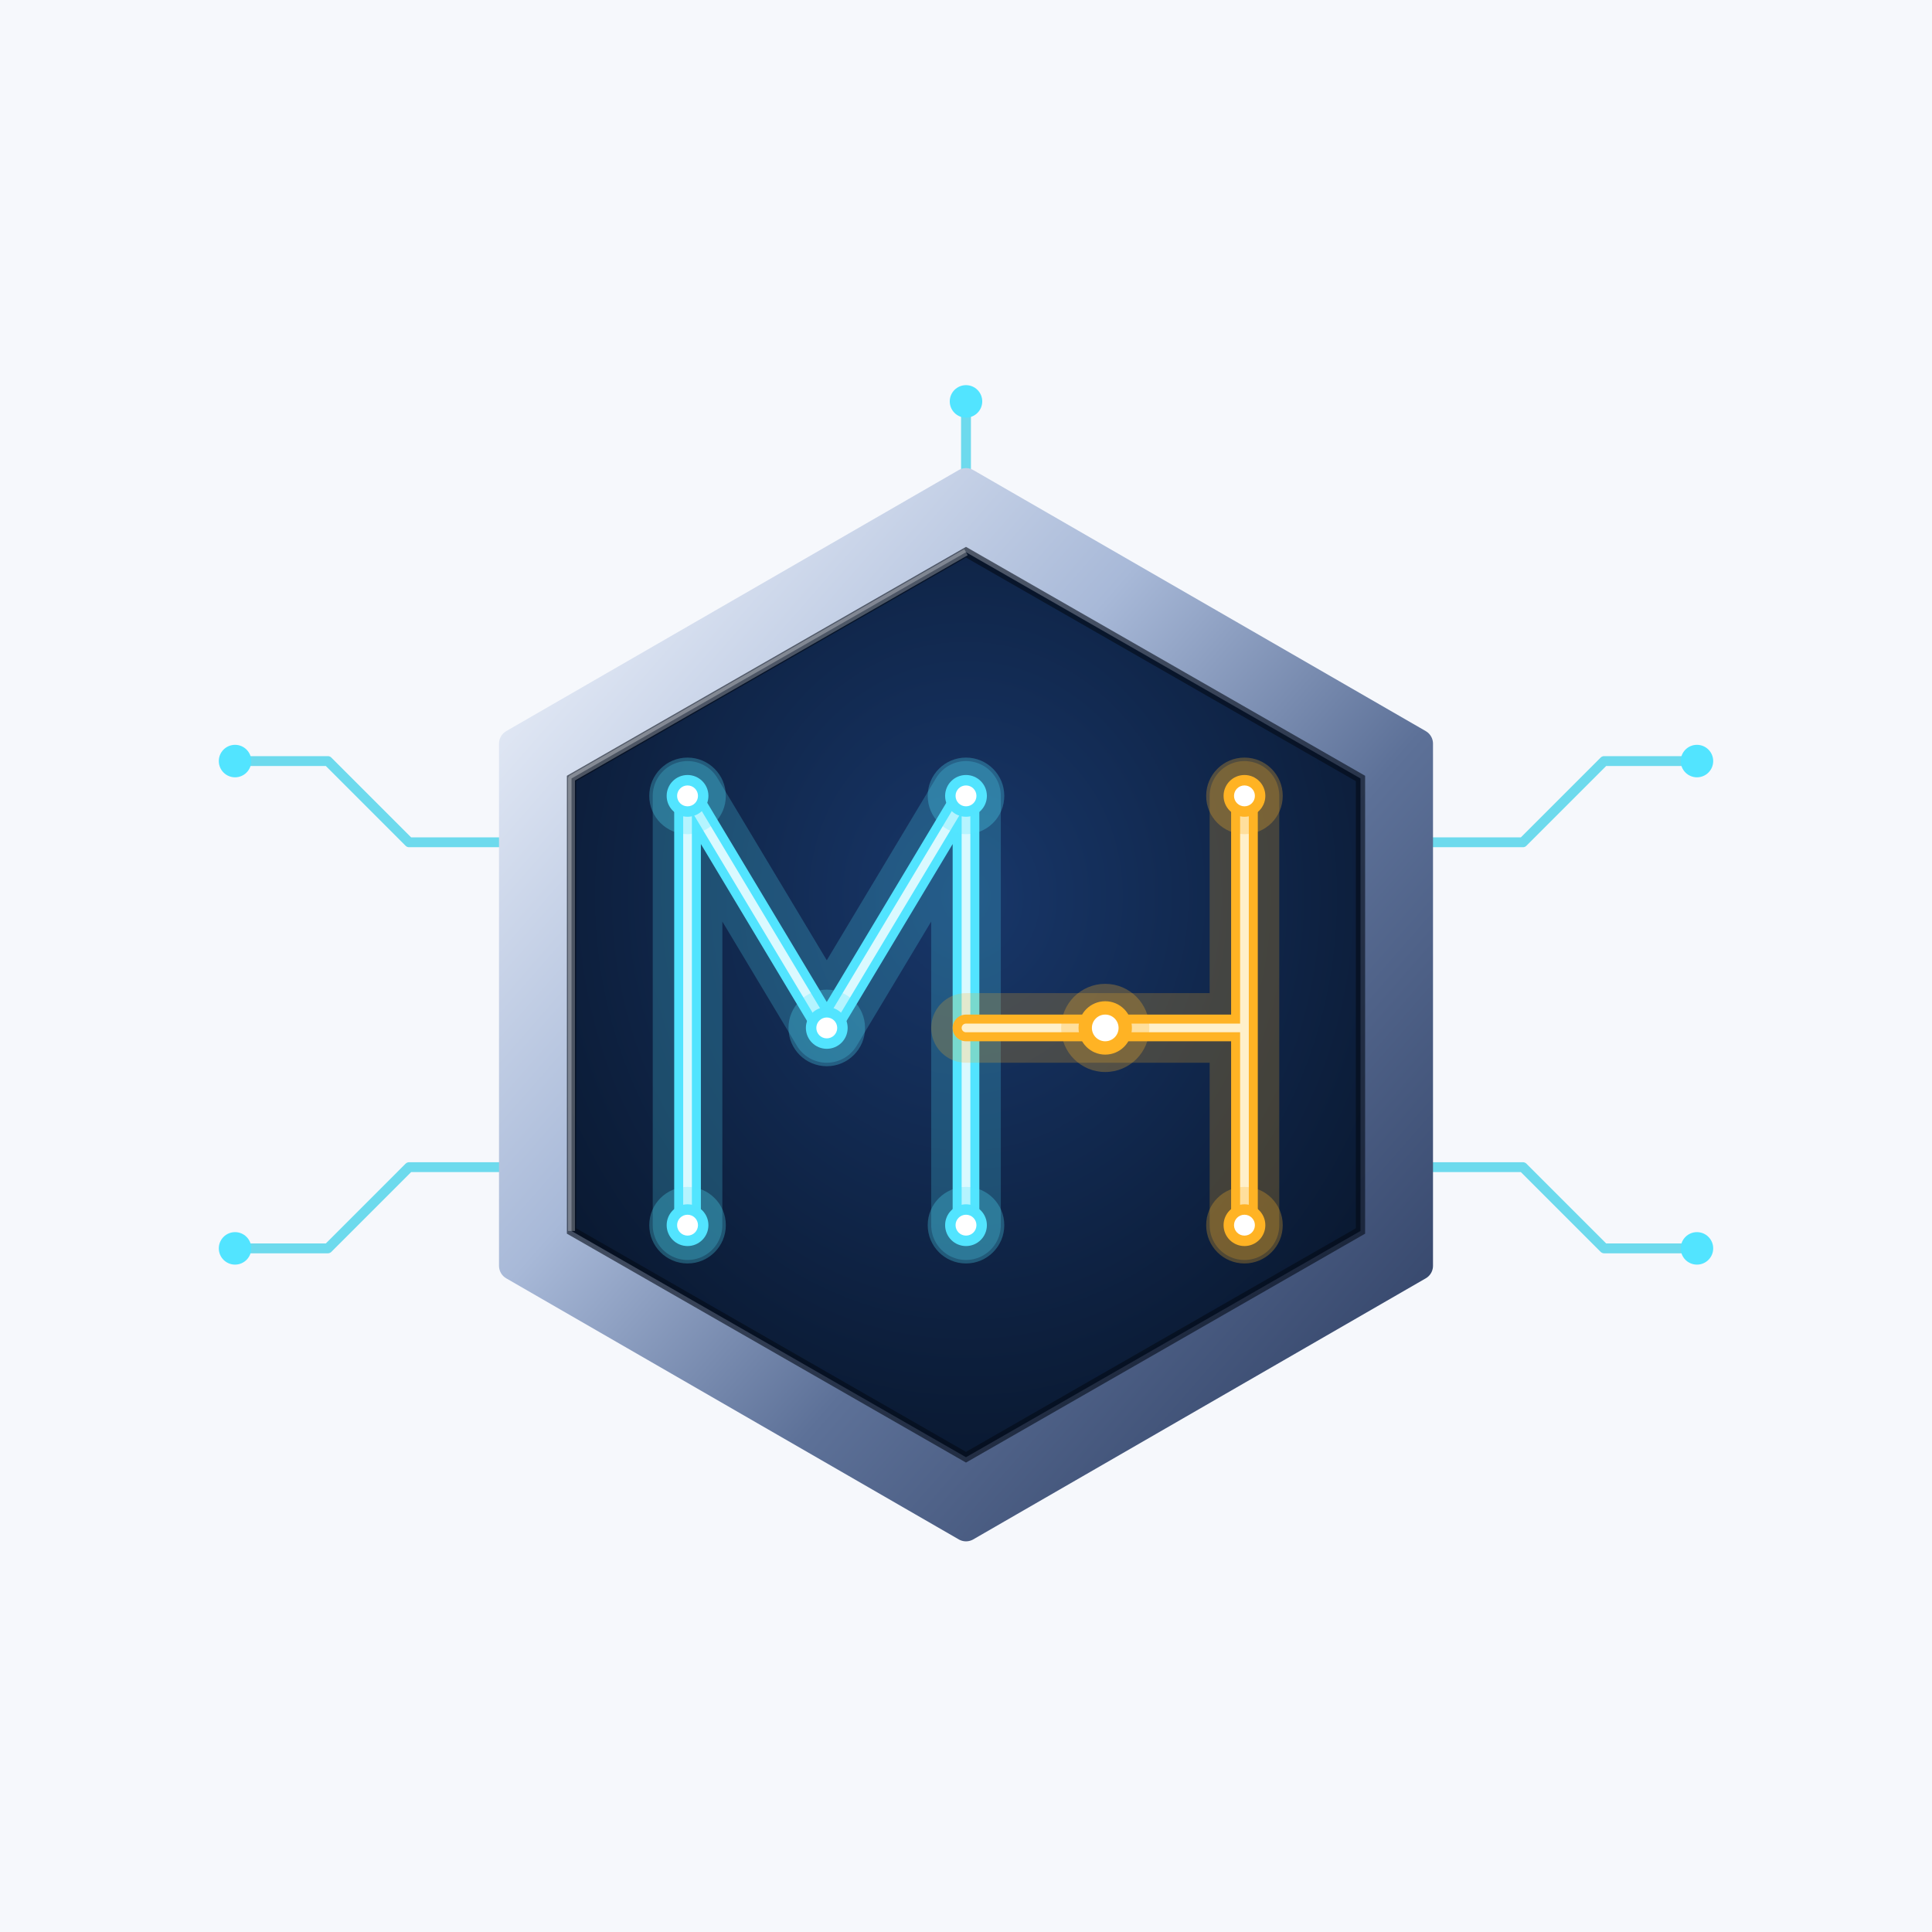
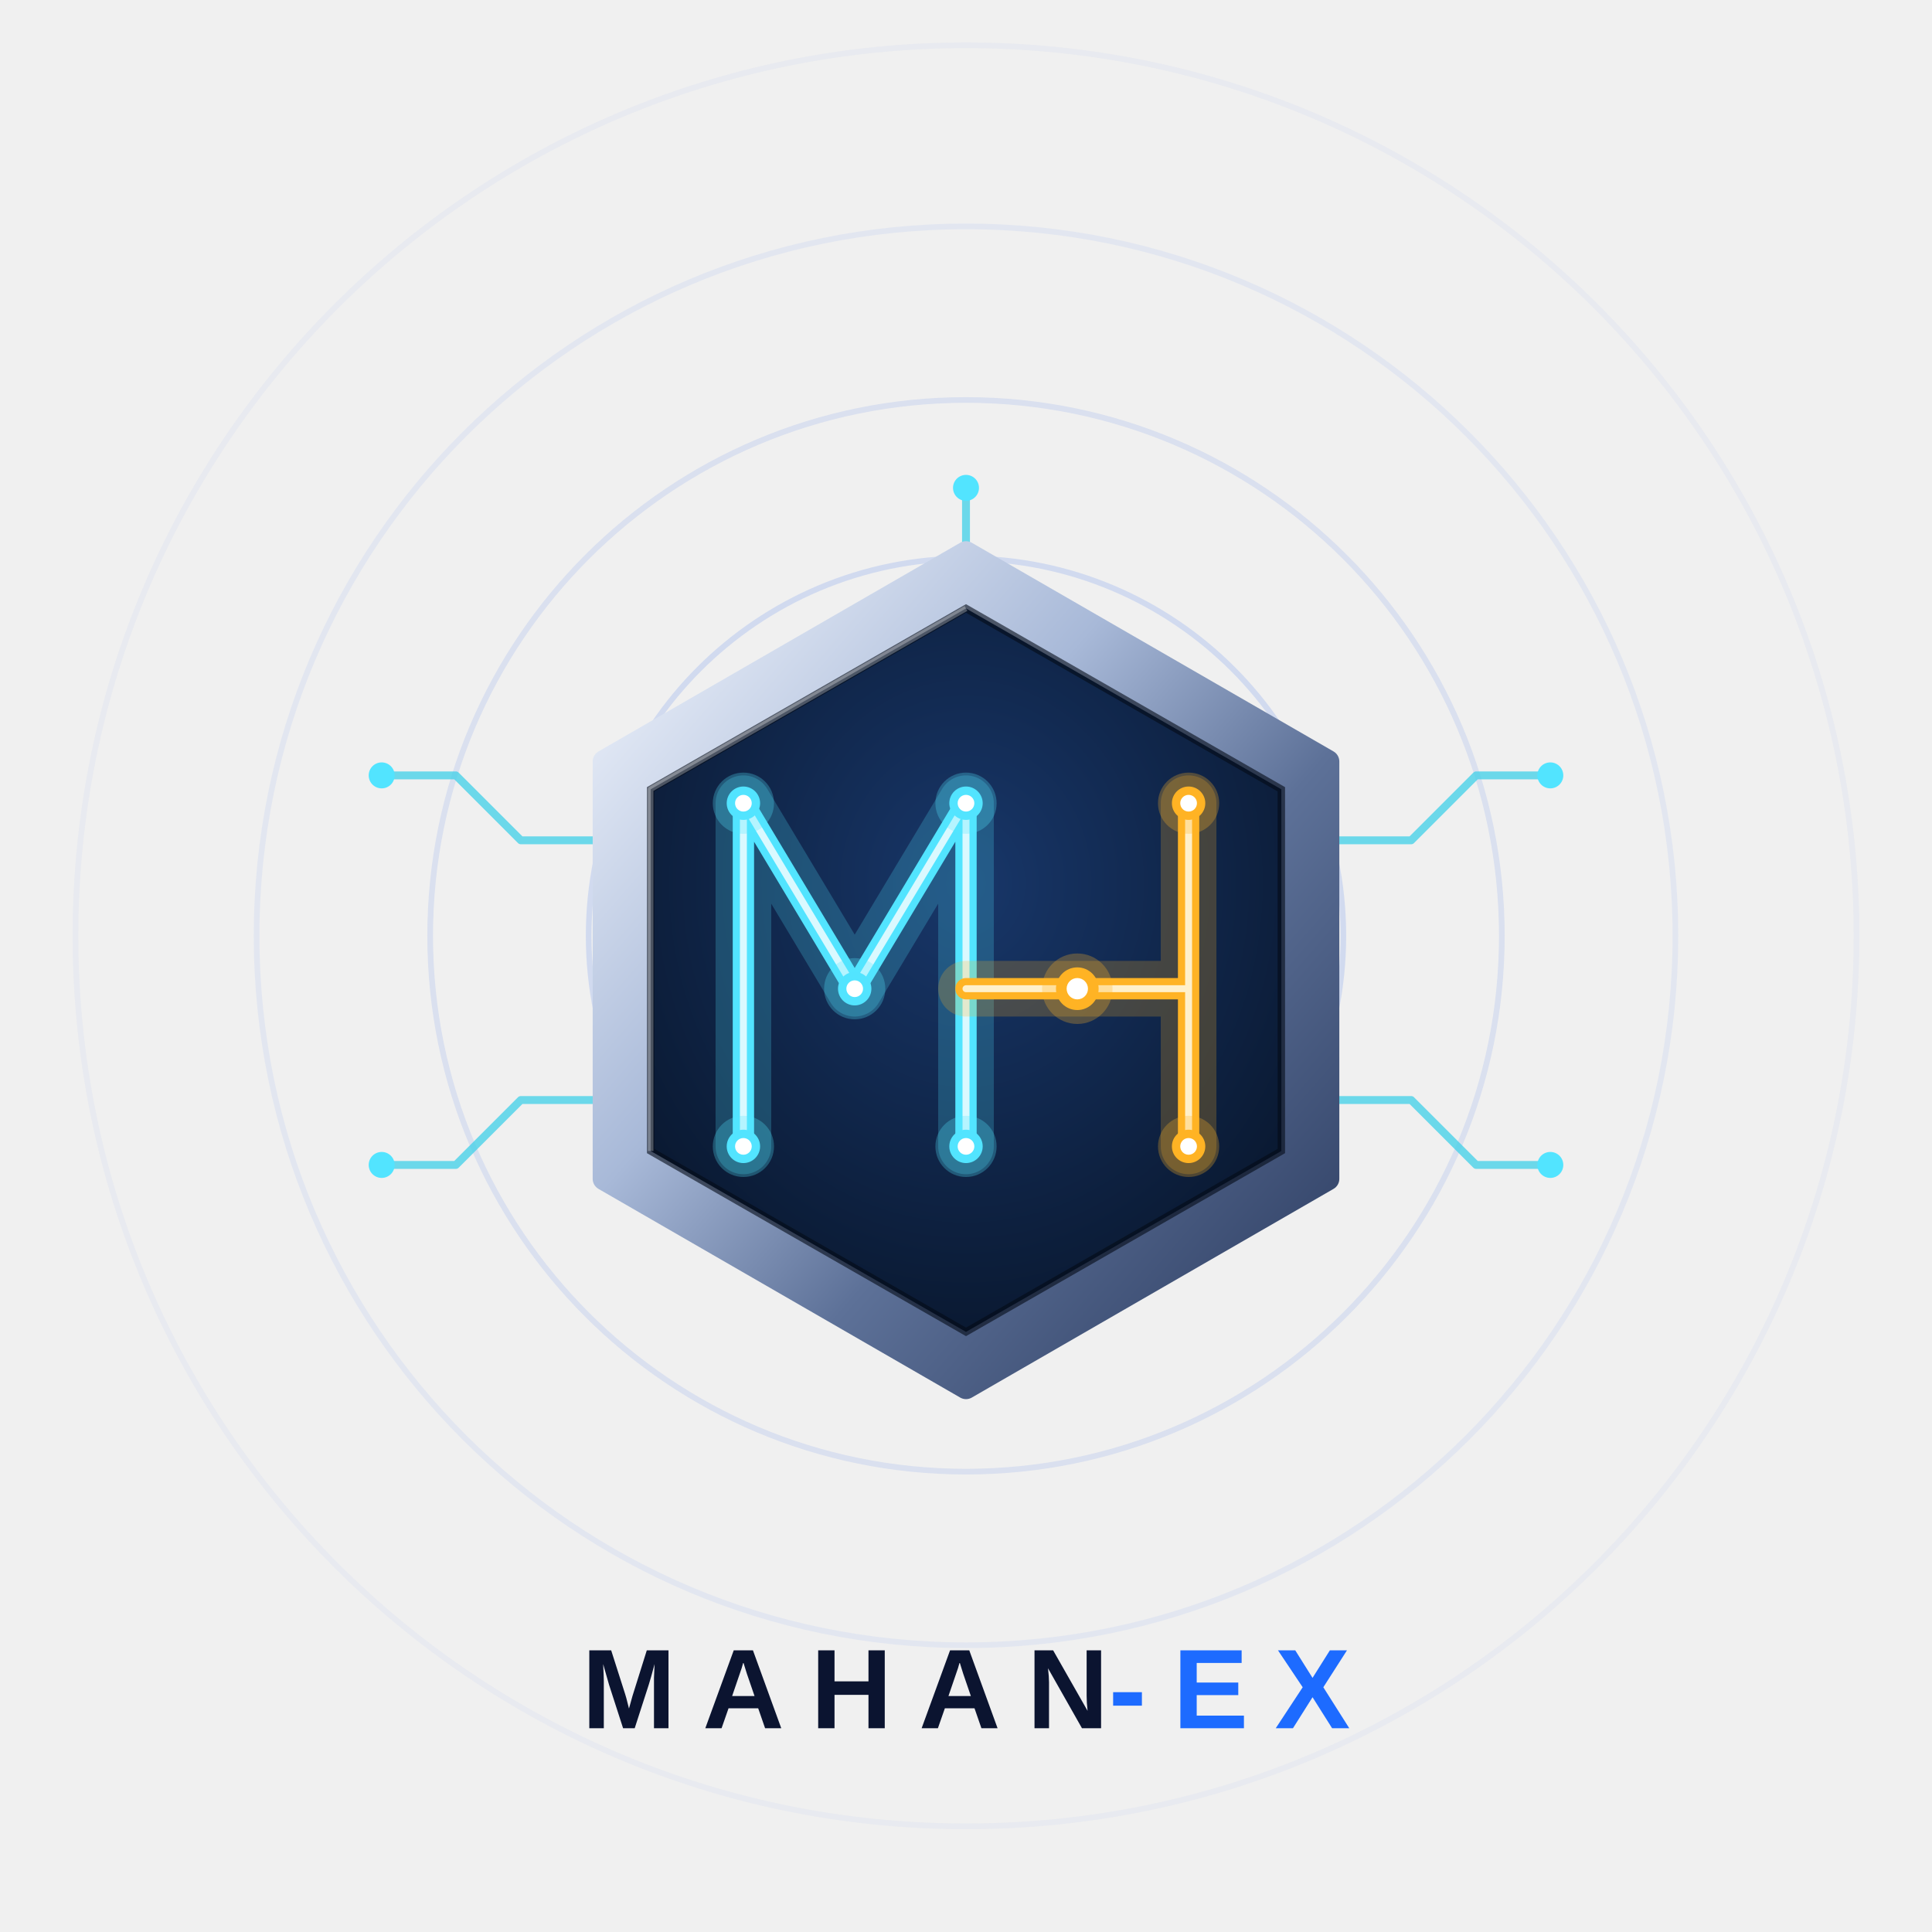
<svg xmlns="http://www.w3.org/2000/svg" viewBox="0 0 512 512">
-   <rect width="512" height="512" fill="#f6f8fc" />
-   <svg x="56" y="91" width="400" height="329" class="mh-mark" viewBox="-30 -14 260 214" aria-hidden="true">
+   <circle cx="256" cy="248" r="62" fill="#2563eb" fill-opacity="0.07" stroke="#2563eb" stroke-opacity="0.09" stroke-width="1.5" />
+   <circle cx="256" cy="248" r="100" fill="#2563eb" fill-opacity="0" stroke="#2563eb" stroke-opacity="0.15" stroke-width="1.5" />
+   <circle cx="256" cy="248" r="142" fill="#2563eb" fill-opacity="0" stroke="#2563eb" stroke-opacity="0.11" stroke-width="1.5" />
+   <circle cx="256" cy="248" r="188" fill="#2563eb" fill-opacity="0" stroke="#2563eb" stroke-opacity="0.07" stroke-width="1.5" />
+   <circle cx="256" cy="248" r="236" fill="#2563eb" fill-opacity="0" stroke="#2563eb" stroke-opacity="0.04" stroke-width="1.5" />
+   <svg x="96" y="117" width="320" height="263" class="mh-mark" viewBox="-30 -14 260 214" aria-hidden="true">
    <defs>
      <linearGradient id="mh4f" x1="0" y1="0" x2="1" y2="1">
        <stop offset="0" stop-color="#f6f9ff" />
        <stop offset=".38" stop-color="#a8b9d8" />
        <stop offset=".62" stop-color="#5d7198" />
        <stop offset="1" stop-color="#2a3a5e" />
      </linearGradient>
      <radialGradient id="mh4r" cx=".5" cy=".38" r=".75">
        <stop offset="0" stop-color="#18376a" />
        <stop offset="1" stop-color="#071326" />
      </radialGradient>
    </defs>
    <g fill="none" stroke="#3fd0e8" stroke-opacity=".75" stroke-width="1.7" stroke-linecap="round" stroke-linejoin="round">
      <path d="M24 72H4L-10 58H-26" />
      <path d="M24 128H4L-10 142H-26" />
      <path d="M176 72H196L210 58H226" />
      <path d="M176 128H196L210 142H226" />
      <path d="M100 12V-4" />
    </g>
    <circle cx="-26" cy="58" r="2.8" fill="#52e4ff" />
    <circle cx="-26" cy="142" r="2.8" fill="#52e4ff" />
    <circle cx="226" cy="58" r="2.8" fill="#52e4ff" />
    <circle cx="226" cy="142" r="2.8" fill="#52e4ff" />
    <circle cx="100" cy="-4" r="2.8" fill="#52e4ff" />
    <polygon points="100,10 178,55 178,145 100,190 22,145 22,55" fill="url(#mh4f)" stroke="url(#mh4f)" stroke-width="5" stroke-linejoin="round" />
    <polygon points="100,22 168,61 168,139 100,178 32,139 32,61" fill="url(#mh4r)" stroke="#040b17" stroke-opacity=".6" stroke-width="1.6" />
    <polyline points="32,139 32,61 100,22" fill="none" stroke="#fff" stroke-opacity=".28" stroke-width="1.2" stroke-linejoin="round" />
    <path d="M52 138V64L76 104L100 64V138" fill="none" stroke="#52e4ff" stroke-opacity=".22" stroke-width="12" stroke-linecap="round" stroke-linejoin="round" />
    <path d="M52 138V64L76 104L100 64V138" fill="none" stroke="#52e4ff" stroke-width="4.6" stroke-linecap="round" stroke-linejoin="round" />
    <path d="M52 138V64L76 104L100 64V138" fill="none" stroke="#e9fcff" stroke-opacity=".9" stroke-width="1.5" stroke-linecap="round" stroke-linejoin="round" />
    <path d="M148 64V138M100 104H148" fill="none" stroke="#ffb324" stroke-opacity=".22" stroke-width="12" stroke-linecap="round" stroke-linejoin="round" />
    <path d="M148 64V138M100 104H148" fill="none" stroke="#ffb324" stroke-width="4.6" stroke-linecap="round" stroke-linejoin="round" />
    <path d="M148 64V138M100 104H148" fill="none" stroke="#fff6dc" stroke-opacity=".9" stroke-width="1.5" stroke-linecap="round" stroke-linejoin="round" />
    <circle cx="52" cy="64" r="6.6" fill="#52e4ff" fill-opacity=".28" />
    <circle cx="52" cy="64" r="3.6" fill="#52e4ff" />
    <circle cx="52" cy="64" r="1.8" fill="#fff" />
    <circle cx="52" cy="138" r="6.6" fill="#52e4ff" fill-opacity=".28" />
    <circle cx="52" cy="138" r="3.6" fill="#52e4ff" />
    <circle cx="52" cy="138" r="1.8" fill="#fff" />
    <circle cx="100" cy="64" r="6.6" fill="#52e4ff" fill-opacity=".28" />
    <circle cx="100" cy="64" r="3.6" fill="#52e4ff" />
    <circle cx="100" cy="64" r="1.8" fill="#fff" />
    <circle cx="100" cy="138" r="6.6" fill="#52e4ff" fill-opacity=".28" />
    <circle cx="100" cy="138" r="3.6" fill="#52e4ff" />
    <circle cx="100" cy="138" r="1.8" fill="#fff" />
    <circle cx="76" cy="104" r="6.6" fill="#52e4ff" fill-opacity=".28" />
    <circle cx="76" cy="104" r="3.6" fill="#52e4ff" />
    <circle cx="76" cy="104" r="1.8" fill="#fff" />
    <circle cx="148" cy="64" r="6.6" fill="#ffb324" fill-opacity=".28" />
    <circle cx="148" cy="64" r="3.6" fill="#ffb324" />
    <circle cx="148" cy="64" r="1.8" fill="#fff" />
    <circle cx="148" cy="138" r="6.6" fill="#ffb324" fill-opacity=".28" />
    <circle cx="148" cy="138" r="3.6" fill="#ffb324" />
    <circle cx="148" cy="138" r="1.8" fill="#fff" />
    <circle cx="124" cy="104" r="7.6" fill="#ffb324" fill-opacity=".28" />
    <circle cx="124" cy="104" r="4.6" fill="#ffb324" />
    <circle cx="124" cy="104" r="2.3" fill="#fff" />
  </svg>
+   <text x="256" y="458" text-anchor="middle" font-family="Montserrat,Segoe UI,Arial,sans-serif" font-weight="800" font-size="30" letter-spacing="7" fill="#0b1430">MAHAN<tspan fill="#1d6bff">-EX</tspan>
+   </text>
</svg>
